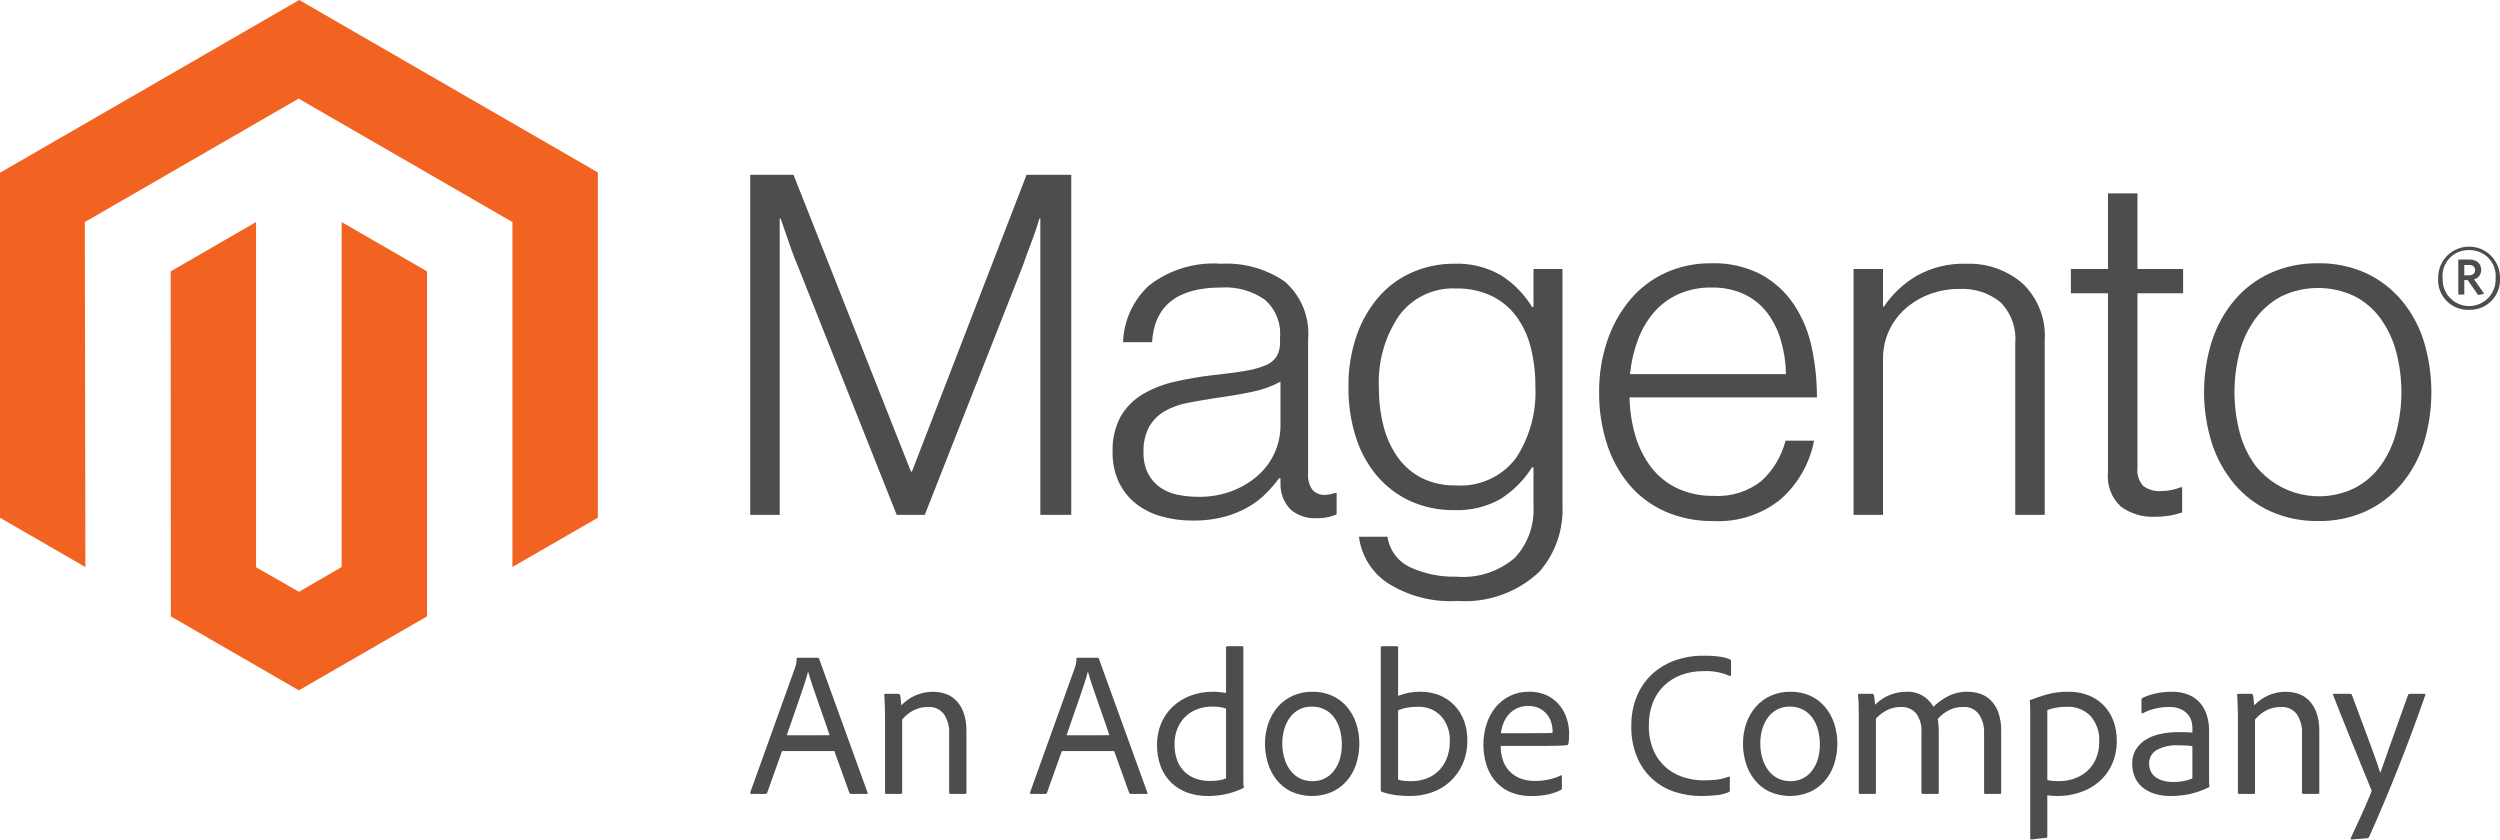
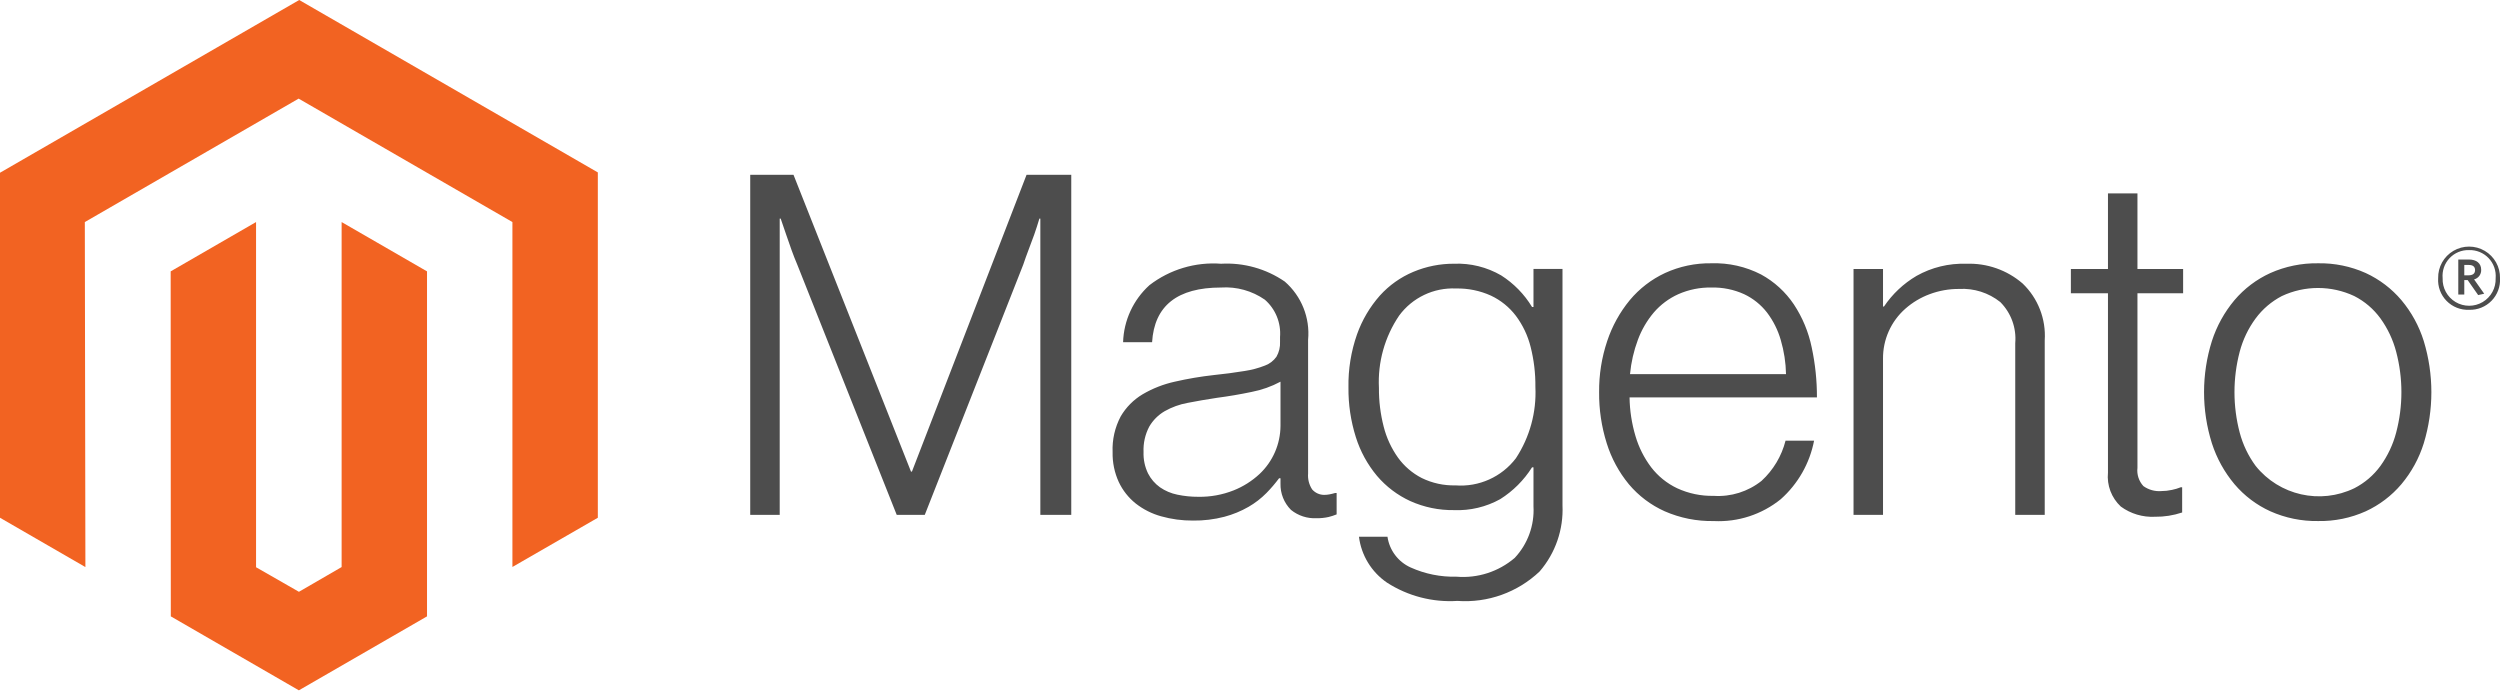
- <svg xmlns="http://www.w3.org/2000/svg" viewBox="0 0 179.073 60.131">
-   <defs>
-     <style>.a{fill:#f26322;}.b{fill:#4d4d4d;}</style>
-   </defs>
-   <polygon class="a" points="21.432 0 0 12.373 0 37.086 6.117 40.619 6.076 15.906 21.391 7.064 36.704 15.906 36.704 40.612 42.822 37.086 42.822 12.35 21.432 0" />
-   <polygon class="a" points="24.47 40.618 21.412 42.39 18.341 40.631 18.341 15.906 12.225 19.438 12.235 44.15 21.407 49.448 30.587 44.15 30.587 19.438 24.47 15.906 24.47 40.618" />
-   <path class="b" d="M56.838,12.522l8.415,21.258h.068L73.531,12.522h3.203V36.879h-2.215v-21.223H74.451q-.171.579-.374,1.158-.172.477-.393,1.055c-.147.387-.278.75-.391,1.09l-7.052,17.919H64.23L57.11,18.96q-.204-.477-.408-1.039t-.375-1.073q-.204-.614-.408-1.192H55.85v21.223H53.738V12.522Z" />
-   <path class="b" d="M83.17,36.982a5.184,5.184,0,0,1-1.823-.92,4.327,4.327,0,0,1-1.209-1.533,4.887,4.887,0,0,1-.443-2.145,5.017,5.017,0,0,1,.579-2.556,4.472,4.472,0,0,1,1.568-1.584,7.914,7.914,0,0,1,2.299-.903,24.633,24.633,0,0,1,2.811-.477q1.295-.137,2.198-.29a6.675,6.675,0,0,0,1.465-.392,1.75,1.75,0,0,0,.817-.63,1.939,1.939,0,0,0,.256-1.073V24.139A3.213,3.213,0,0,0,90.596,21.465,4.924,4.924,0,0,0,87.462,20.595q-4.702,0-4.941,3.918H80.444a5.748,5.748,0,0,1,1.891-4.089A7.502,7.502,0,0,1,87.462,18.892,7.336,7.336,0,0,1,92.027,20.17a4.922,4.922,0,0,1,1.67,4.173v9.573a1.806,1.806,0,0,0,.29,1.141,1.142,1.142,0,0,0,.868.392,2.038,2.038,0,0,0,.358-.034c.124-.022.266-.057.425-.102h.103v1.533a3.994,3.994,0,0,1-.58.188,3.601,3.601,0,0,1-.852.086,2.694,2.694,0,0,1-1.839-.597,2.577,2.577,0,0,1-.75-1.891v-.374h-.102a10.288,10.288,0,0,1-.903,1.056,6.081,6.081,0,0,1-1.278.988,7.145,7.145,0,0,1-1.737.715,8.468,8.468,0,0,1-2.249.272,8.161,8.161,0,0,1-2.283-.306m5.195-1.857a5.975,5.975,0,0,0,1.857-1.175,4.768,4.768,0,0,0,1.499-3.441V27.341a7.293,7.293,0,0,1-2.061.732q-1.209.255-2.504.426-1.123.171-2.077.358a5.243,5.243,0,0,0-1.652.596,3.052,3.052,0,0,0-1.108,1.107,3.586,3.586,0,0,0-.408,1.824,3.26,3.26,0,0,0,.324,1.533,2.779,2.779,0,0,0,.851.987,3.344,3.344,0,0,0,1.244.529,7.139,7.139,0,0,0,1.499.153,6.558,6.558,0,0,0,2.538-.46" />
-   <path class="b" d="M99.35,41.734a4.689,4.689,0,0,1-2.009-3.287h2.043a2.862,2.862,0,0,0,1.652,2.197,7.521,7.521,0,0,0,3.288.664,5.693,5.693,0,0,0,4.173-1.345,4.998,4.998,0,0,0,1.345-3.697V33.473h-.102a7.278,7.278,0,0,1-2.283,2.282,6.289,6.289,0,0,1-3.304.784,7.377,7.377,0,0,1-3.135-.647,6.927,6.927,0,0,1-2.385-1.806,8.097,8.097,0,0,1-1.516-2.777,11.419,11.419,0,0,1-.528-3.56,10.891,10.891,0,0,1,.613-3.799,8.468,8.468,0,0,1,1.636-2.777,6.745,6.745,0,0,1,2.402-1.703,7.447,7.447,0,0,1,2.913-.58,6.236,6.236,0,0,1,3.372.835,6.923,6.923,0,0,1,2.215,2.265h.102V19.267h2.078V36.198a6.78,6.78,0,0,1-1.636,4.735,7.755,7.755,0,0,1-5.893,2.112,8.36,8.36,0,0,1-5.043-1.312m9.232-8.909a8.555,8.555,0,0,0,1.397-5.11,11.225,11.225,0,0,0-.34-2.862,6.233,6.233,0,0,0-1.056-2.231,4.834,4.834,0,0,0-1.789-1.448,5.767,5.767,0,0,0-2.503-.511,4.782,4.782,0,0,0-4.071,1.941,8.461,8.461,0,0,0-1.448,5.179,10.779,10.779,0,0,0,.34,2.777,6.652,6.652,0,0,0,1.022,2.215,4.814,4.814,0,0,0,1.703,1.465,5.208,5.208,0,0,0,2.42.528,4.969,4.969,0,0,0,4.326-1.942" />
-   <path class="b" d="M119.244,36.624a7.18,7.18,0,0,1-2.572-1.941,8.673,8.673,0,0,1-1.583-2.93,11.834,11.834,0,0,1-.546-3.662,11.205,11.205,0,0,1,.58-3.663,9.151,9.151,0,0,1,1.617-2.929,7.304,7.304,0,0,1,2.522-1.942,7.689,7.689,0,0,1,3.321-.698,7.264,7.264,0,0,1,3.56.8,6.669,6.669,0,0,1,2.351,2.146,8.802,8.802,0,0,1,1.278,3.083,16.911,16.911,0,0,1,.374,3.577H116.723a10.206,10.206,0,0,0,.426,2.777,6.977,6.977,0,0,0,1.124,2.231,5.104,5.104,0,0,0,1.857,1.499,5.944,5.944,0,0,0,2.623.546,4.989,4.989,0,0,0,3.424-1.074,5.88,5.88,0,0,0,1.719-2.878H129.941a7.506,7.506,0,0,1-2.385,4.19,7.072,7.072,0,0,1-4.803,1.567,8.377,8.377,0,0,1-3.509-.698M127.556,24.36a5.985,5.985,0,0,0-.988-1.976,4.521,4.521,0,0,0-1.635-1.311,5.358,5.358,0,0,0-2.351-.478,5.619,5.619,0,0,0-2.368.478,5.064,5.064,0,0,0-1.754,1.311,6.543,6.543,0,0,0-1.141,1.96,9.66,9.66,0,0,0-.562,2.453h11.174a9.306,9.306,0,0,0-.374-2.436" />
-   <path class="b" d="M134.879,19.267v2.691h.068a7.235,7.235,0,0,1,2.333-2.197,6.804,6.804,0,0,1,3.561-.868,5.837,5.837,0,0,1,4.037,1.413,5.173,5.173,0,0,1,1.584,4.071V36.88h-2.112V24.581a3.717,3.717,0,0,0-1.073-2.947,4.332,4.332,0,0,0-2.948-.937,5.901,5.901,0,0,0-2.111.375,5.567,5.567,0,0,0-1.738,1.039,4.774,4.774,0,0,0-1.175,1.584,4.721,4.721,0,0,0-.426,2.009V36.88h-2.112V19.267Z" />
-   <path class="b" d="M151.912,36.284a2.934,2.934,0,0,1-.92-2.436V21.005h-2.657v-1.738h2.657V13.851h2.112v5.416h3.271v1.738h-3.271V33.507a1.651,1.651,0,0,0,.426,1.312,1.949,1.949,0,0,0,1.277.357,3.619,3.619,0,0,0,.766-.085,3.514,3.514,0,0,0,.63-.188h.103v1.806a5.908,5.908,0,0,1-1.942.306,3.824,3.824,0,0,1-2.453-.732" />
-   <path class="b" d="M162.625,36.624a7.378,7.378,0,0,1-2.571-1.942,8.728,8.728,0,0,1-1.618-2.929,12.21,12.21,0,0,1,0-7.324,8.742,8.742,0,0,1,1.618-2.93A7.389,7.389,0,0,1,162.625,19.556a8.103,8.103,0,0,1,3.424-.698,7.984,7.984,0,0,1,3.406.698,7.431,7.431,0,0,1,2.556,1.942,8.509,8.509,0,0,1,1.601,2.93,12.563,12.563,0,0,1,0,7.324,8.512,8.512,0,0,1-1.601,2.929,7.42,7.42,0,0,1-2.556,1.942,7.969,7.969,0,0,1-3.406.698,8.089,8.089,0,0,1-3.424-.698m6.013-1.652a5.31,5.31,0,0,0,1.873-1.601,7.234,7.234,0,0,0,1.124-2.385,11.356,11.356,0,0,0,0-5.792,7.216,7.216,0,0,0-1.124-2.385,5.29,5.29,0,0,0-1.873-1.601,6.111,6.111,0,0,0-5.195,0,5.503,5.503,0,0,0-1.874,1.601,7.037,7.037,0,0,0-1.141,2.385,11.385,11.385,0,0,0,0,5.792,7.055,7.055,0,0,0,1.141,2.385,5.817,5.817,0,0,0,7.069,1.601" />
-   <path class="b" d="M176.856,22.191a2.128,2.128,0,0,1-2.214-2.265,2.216,2.216,0,1,1,4.431,0,2.146,2.146,0,0,1-2.217,2.265m0-4.276a1.846,1.846,0,0,0-1.893,2.011,1.901,1.901,0,1,0,3.797,0,1.854,1.854,0,0,0-1.904-2.011m.653,3.221-.751-1.073h-.243v1.035h-.43V18.588h.763c.526,0,.877.264.877.732a.68.68,0,0,1-.508.693l.724,1.025Zm-.661-2.156h-.333v.741h.312c.283,0,.46-.117.46-.371,0-.244-.158-.37-.439-.37" />
-   <path class="b" d="M56.016,53.8,54.954,56.782a.116.116,0,0,1-.118.088h-1.004c-.079,0-.108-.039-.088-.118l3.217-8.958c.02-.059.039-.126.059-.199a2.249,2.249,0,0,0,.044-.406.065.065,0,0,1,.074-.074h1.447a.082.082,0,0,1,.088.074l3.468,9.579c.03.069.01.103-.059.103H60.96a.133.133,0,0,1-.118-.074L59.765,53.8Zm3.409-1.136q-.118-.354-.332-.974-.213-.62-.45-1.284-.236-.665-.443-1.284c-.138-.414-.241-.748-.31-1.004h-.014q-.088.355-.258.879-.17.523-.384,1.136-.214.613-.443,1.27-.23.657-.435,1.262Z" />
-   <path class="b" d="M63.395,51.365c0-.128-.002-.27-.007-.428-.005-.157-.01-.31-.015-.457-.005-.148-.01-.285-.014-.414a2.647,2.647,0,0,0-.022-.28.078.078,0,0,1,.088-.089h.915a.141.141,0,0,1,.133.089,1.534,1.534,0,0,1,.044.295q.014.192.044.443a3.1,3.1,0,0,1,2.258-.974,3.028,3.028,0,0,1,.819.118,1.94,1.94,0,0,1,.775.435,2.349,2.349,0,0,1,.583.871,3.765,3.765,0,0,1,.229,1.424v4.369a.091.091,0,0,1-.103.103H68.089c-.068,0-.103-.039-.103-.118V52.516a2.289,2.289,0,0,0-.369-1.358,1.319,1.319,0,0,0-1.151-.516,2.232,2.232,0,0,0-1.026.236,2.568,2.568,0,0,0-.819.664v5.225c0,.069-.029.103-.088.103H63.484c-.059,0-.089-.034-.089-.103Z" />
-   <path class="b" d="M76.058,53.8l-1.062,2.982a.116.116,0,0,1-.118.088H73.874c-.079,0-.108-.039-.088-.118l3.217-8.958c.02-.059.039-.126.059-.199a2.25,2.25,0,0,0,.044-.406.065.065,0,0,1,.074-.074h1.447a.082.082,0,0,1,.088.074l3.468,9.579c.03.069.01.103-.059.103H81.002a.133.133,0,0,1-.118-.074L79.807,53.8ZM79.467,52.664q-.118-.354-.332-.974-.213-.62-.45-1.284-.236-.665-.443-1.284c-.138-.414-.241-.748-.31-1.004h-.014q-.088.355-.258.879-.17.523-.384,1.136-.214.613-.443,1.27-.23.657-.435,1.262Z" />
-   <path class="b" d="M86.522,57.018a4.362,4.362,0,0,1-1.431-.229,3.182,3.182,0,0,1-1.159-.694,3.228,3.228,0,0,1-.775-1.151,4.218,4.218,0,0,1-.28-1.602,3.893,3.893,0,0,1,.288-1.505,3.519,3.519,0,0,1,.819-1.203,3.798,3.798,0,0,1,1.27-.797,4.466,4.466,0,0,1,1.638-.288,3.832,3.832,0,0,1,.516.029q.206.03.413.059V46.376A.078.078,0,0,1,87.91,46.288H88.972c.059,0,.089.025.089.074v9.637a2.398,2.398,0,0,0,.029.369.104.104,0,0,1-.074.103,5.609,5.609,0,0,1-1.255.421A6.246,6.246,0,0,1,86.522,57.018Zm1.299-6.258a1.792,1.792,0,0,0-.428-.111,3.729,3.729,0,0,0-.531-.037,3.05,3.05,0,0,0-1.137.199,2.442,2.442,0,0,0-.856.56,2.512,2.512,0,0,0-.546.849,2.859,2.859,0,0,0-.192,1.062,3.225,3.225,0,0,0,.207,1.225,2.204,2.204,0,0,0,.561.819,2.238,2.238,0,0,0,.804.465,2.988,2.988,0,0,0,.937.148,5.307,5.307,0,0,0,.613-.037,1.793,1.793,0,0,0,.568-.155Z" />
-   <path class="b" d="M94.005,49.549a3.367,3.367,0,0,1,1.402.28,3.047,3.047,0,0,1,1.056.782,3.579,3.579,0,0,1,.671,1.181,4.775,4.775,0,0,1-.015,3.01,3.492,3.492,0,0,1-.694,1.181,3.108,3.108,0,0,1-1.062.76A3.636,3.636,0,0,1,92.477,56.693a3.057,3.057,0,0,1-1.055-.856,3.613,3.613,0,0,1-.613-1.203,4.732,4.732,0,0,1-.199-1.351,4.421,4.421,0,0,1,.236-1.461,3.579,3.579,0,0,1,.679-1.188,3.113,3.113,0,0,1,1.07-.797A3.335,3.335,0,0,1,94.005,49.549Zm-.059,1.063a1.894,1.894,0,0,0-.856.192,1.929,1.929,0,0,0-.657.539,2.615,2.615,0,0,0-.428.834,3.543,3.543,0,0,0-.155,1.077,3.667,3.667,0,0,0,.147,1.055,2.762,2.762,0,0,0,.421.864,1.912,1.912,0,0,0,.679.575,2.035,2.035,0,0,0,.937.207,1.965,1.965,0,0,0,.767-.155,1.843,1.843,0,0,0,.664-.487,2.499,2.499,0,0,0,.472-.826,3.528,3.528,0,0,0,.177-1.188,3.925,3.925,0,0,0-.126-.996,2.71,2.71,0,0,0-.384-.856,1.95,1.95,0,0,0-.671-.605A2.013,2.013,0,0,0,93.945,50.612Z" />
-   <path class="b" d="M100.041,46.288a.306.306,0,0,1,.081.007c.014.005.022.032.022.081v3.469a4.173,4.173,0,0,1,1.594-.295,3.582,3.582,0,0,1,1.387.258,3.097,3.097,0,0,1,1.063.724,3.2,3.2,0,0,1,.679,1.092,3.893,3.893,0,0,1,.236,1.38,4.117,4.117,0,0,1-.347,1.749,3.822,3.822,0,0,1-.915,1.255,3.73,3.73,0,0,1-1.306.76,4.699,4.699,0,0,1-1.52.251,7.899,7.899,0,0,1-1.055-.067,4.988,4.988,0,0,1-.967-.229c-.059-.01-.089-.054-.089-.133V46.376c0-.059.035-.088.103-.088Zm3.807,6.819a2.561,2.561,0,0,0-.62-1.808,2.177,2.177,0,0,0-1.683-.672,4.043,4.043,0,0,0-.797.067,3.231,3.231,0,0,0-.605.184V55.837a1.794,1.794,0,0,0,.443.095q.236.023.531.022a3.013,3.013,0,0,0,1.026-.177,2.474,2.474,0,0,0,.871-.531,2.606,2.606,0,0,0,.605-.893A3.168,3.168,0,0,0,103.848,53.106Z" />
-   <path class="b" d="M107.494,53.431a3.195,3.195,0,0,0,.147.988,2.091,2.091,0,0,0,1.232,1.328,2.831,2.831,0,0,0,1.085.192,4.679,4.679,0,0,0,.952-.096,3.803,3.803,0,0,0,.893-.303c.049-.029.074-.01.074.059v.841a.158.158,0,0,1-.074.148,4.091,4.091,0,0,1-.879.31,5.256,5.256,0,0,1-1.202.118A3.739,3.739,0,0,1,108.099,56.7a2.92,2.92,0,0,1-1.07-.841,3.424,3.424,0,0,1-.59-1.181,4.906,4.906,0,0,1-.184-1.336,4.778,4.778,0,0,1,.222-1.461,3.658,3.658,0,0,1,.642-1.21,3.09,3.09,0,0,1,1.026-.819,3.026,3.026,0,0,1,1.372-.303,2.851,2.851,0,0,1,1.343.288,2.696,2.696,0,0,1,.885.723,2.872,2.872,0,0,1,.495.959,3.517,3.517,0,0,1,.155.996c0,.187-.005.345-.015.473a1.534,1.534,0,0,1-.044.295c0,.059-.034.088-.103.088a4.684,4.684,0,0,1-.598.044q-.435.015-.922.015Zm2.759-.915q.546,0,.731-.007a.878.878,0,0,0,.214-.022.188.188,0,0,0,.015-.081V52.325a2.183,2.183,0,0,0-.074-.495,1.699,1.699,0,0,0-.812-1.062,1.671,1.671,0,0,0-.856-.199,1.882,1.882,0,0,0-.805.162,1.819,1.819,0,0,0-.59.435,2.106,2.106,0,0,0-.384.628,2.883,2.883,0,0,0-.184.723Z" />
-   <path class="b" d="M123.905,56.59q0,.133-.074.148a3.037,3.037,0,0,1-.87.221,9.606,9.606,0,0,1-1.122.059,6.054,6.054,0,0,1-1.823-.28,4.348,4.348,0,0,1-2.731-2.45,5.584,5.584,0,0,1-.435-2.317,5.423,5.423,0,0,1,.369-2.029,4.533,4.533,0,0,1,1.041-1.579,4.721,4.721,0,0,1,1.631-1.026,5.925,5.925,0,0,1,2.14-.369,7.702,7.702,0,0,1,1.196.073,2.767,2.767,0,0,1,.694.192.115.115,0,0,1,.074.118v.989c0,.069-.035.094-.103.074a4.125,4.125,0,0,0-1.889-.339,4.421,4.421,0,0,0-1.587.273,3.576,3.576,0,0,0-1.232.775,3.397,3.397,0,0,0-.797,1.217,4.365,4.365,0,0,0-.28,1.602,4.267,4.267,0,0,0,.384,1.918,3.451,3.451,0,0,0,.967,1.218,3.588,3.588,0,0,0,1.262.635,4.8,4.8,0,0,0,1.255.184,8.467,8.467,0,0,0,.996-.052,3.411,3.411,0,0,0,.849-.214c.059-.01.088.01.088.059Z" />
-   <path class="b" d="M128.244,49.549a3.367,3.367,0,0,1,1.402.28,3.047,3.047,0,0,1,1.056.782,3.579,3.579,0,0,1,.671,1.181,4.775,4.775,0,0,1-.015,3.01,3.492,3.492,0,0,1-.694,1.181,3.108,3.108,0,0,1-1.062.76,3.636,3.636,0,0,1-2.886-.052,3.057,3.057,0,0,1-1.055-.856,3.613,3.613,0,0,1-.613-1.203,4.731,4.731,0,0,1-.199-1.351,4.421,4.421,0,0,1,.236-1.461,3.579,3.579,0,0,1,.679-1.188,3.113,3.113,0,0,1,1.07-.797A3.335,3.335,0,0,1,128.244,49.549Zm-.059,1.063a1.894,1.894,0,0,0-.856.192,1.929,1.929,0,0,0-.657.539,2.615,2.615,0,0,0-.428.834,3.543,3.543,0,0,0-.155,1.077,3.667,3.667,0,0,0,.147,1.055,2.762,2.762,0,0,0,.421.864,1.912,1.912,0,0,0,.679.575,2.035,2.035,0,0,0,.937.207,1.965,1.965,0,0,0,.767-.155,1.843,1.843,0,0,0,.664-.487,2.498,2.498,0,0,0,.472-.826,3.528,3.528,0,0,0,.177-1.188,3.925,3.925,0,0,0-.126-.996,2.71,2.71,0,0,0-.384-.856,1.95,1.95,0,0,0-.671-.605A2.013,2.013,0,0,0,128.185,50.612Z" />
-   <path class="b" d="M133.233,56.87c-.059,0-.089-.034-.089-.103V51.247q0-.487-.014-.871c-.01-.256-.025-.453-.044-.59a.078.078,0,0,1,.088-.089h.93a.133.133,0,0,1,.118.074,2.418,2.418,0,0,1,.052.325c.015.138.027.265.037.384a3.152,3.152,0,0,1,2.214-.93,2.082,2.082,0,0,1,1.963,1.077,4.588,4.588,0,0,1,1.062-.767,2.979,2.979,0,0,1,1.402-.31,2.913,2.913,0,0,1,.834.126,1.969,1.969,0,0,1,.767.443,2.353,2.353,0,0,1,.568.864,3.736,3.736,0,0,1,.221,1.387v4.413c0,.059-.034.088-.103.088H142.221a.091.091,0,0,1-.103-.103V52.457a2.223,2.223,0,0,0-.362-1.284,1.284,1.284,0,0,0-1.143-.531,2.2,2.2,0,0,0-1.011.229,2.72,2.72,0,0,0-.804.627,3.287,3.287,0,0,1,.052.406c.015.183.022.362.022.539v4.324a.091.091,0,0,1-.103.103h-1.034a.091.091,0,0,1-.103-.103V52.413a2.024,2.024,0,0,0-.376-1.306,1.333,1.333,0,0,0-1.1-.465,2.164,2.164,0,0,0-.937.199,3.105,3.105,0,0,0-.849.627v5.314a.078.078,0,0,1-.088.088Z" />
-   <path class="b" d="M148.168,49.549a3.773,3.773,0,0,1,1.454.266,3.129,3.129,0,0,1,1.085.73,3.175,3.175,0,0,1,.679,1.107,3.97,3.97,0,0,1,.236,1.38,4.017,4.017,0,0,1-.362,1.757,3.638,3.638,0,0,1-.959,1.247,4.037,4.037,0,0,1-1.358.738,5.016,5.016,0,0,1-1.542.244c-.168,0-.308-.005-.421-.015s-.224-.025-.332-.044v2.952a.091.091,0,0,1-.074.103c-.088.01-.189.019-.303.029-.113.01-.226.022-.339.037-.113.015-.211.027-.295.037q-.126.014-.141.014-.074,0-.074-.088V50.848c0-.068-.002-.17-.007-.303s-.013-.248-.022-.347a.06.06,0,0,1,.029-.059q.384-.147,1.092-.369A5.55,5.55,0,0,1,148.168,49.549Zm-.147,1.077a4.192,4.192,0,0,0-.724.059,3.481,3.481,0,0,0-.649.177v5.003a1.814,1.814,0,0,0,.413.074c.148.01.29.014.428.014a3.345,3.345,0,0,0,1.048-.169,2.706,2.706,0,0,0,.922-.516,2.574,2.574,0,0,0,.656-.886,2.995,2.995,0,0,0,.251-1.277,2.579,2.579,0,0,0-.613-1.808A2.227,2.227,0,0,0,148.021,50.627Z" />
-   <path class="b" d="M158.234,55.615V55.977a2.094,2.094,0,0,0,.029.347.06.06,0,0,1-.029.059,6.001,6.001,0,0,1-1.454.509,6.96,6.96,0,0,1-1.306.126,3.856,3.856,0,0,1-1.092-.148,2.595,2.595,0,0,1-.871-.435,1.978,1.978,0,0,1-.575-.723,2.329,2.329,0,0,1-.207-1.011,1.893,1.893,0,0,1,.258-1.011,2.164,2.164,0,0,1,.701-.701,3.243,3.243,0,0,1,1.041-.414,5.961,5.961,0,0,1,1.291-.133q.413,0,.657.007.243.008.362.022v-.354a1.937,1.937,0,0,0-.059-.428,1.256,1.256,0,0,0-.236-.48,1.502,1.502,0,0,0-.502-.398,1.886,1.886,0,0,0-.871-.17,4.214,4.214,0,0,0-1.011.118,3.662,3.662,0,0,0-.864.324c-.069.02-.103-.005-.103-.074v-.9a.132.132,0,0,1,.074-.118,4.345,4.345,0,0,1,.966-.325,5.265,5.265,0,0,1,1.129-.118,3.038,3.038,0,0,1,1.218.222,2.212,2.212,0,0,1,.826.598,2.487,2.487,0,0,1,.473.879,3.633,3.633,0,0,1,.155,1.077Zm-1.196-2.17a3.566,3.566,0,0,0-.399-.044c-.157-.01-.349-.015-.575-.015a2.94,2.94,0,0,0-1.601.347,1.096,1.096,0,0,0-.524.966,1.366,1.366,0,0,0,.089.487,1.031,1.031,0,0,0,.302.421,1.603,1.603,0,0,0,.546.295,2.611,2.611,0,0,0,.819.111,3.469,3.469,0,0,0,1.343-.251Z" />
-   <path class="b" d="M160.3,51.365c0-.128-.002-.27-.007-.428-.005-.157-.01-.31-.015-.457-.005-.148-.01-.285-.014-.414a2.65,2.65,0,0,0-.022-.28.078.078,0,0,1,.088-.089h.915a.141.141,0,0,1,.133.089,1.535,1.535,0,0,1,.044.295q.014.192.044.443a3.1,3.1,0,0,1,2.258-.974,3.028,3.028,0,0,1,.819.118,1.94,1.94,0,0,1,.775.435,2.349,2.349,0,0,1,.583.871,3.765,3.765,0,0,1,.229,1.424v4.369a.091.091,0,0,1-.103.103h-1.034c-.068,0-.103-.039-.103-.118V52.516a2.289,2.289,0,0,0-.369-1.358,1.319,1.319,0,0,0-1.151-.516,2.232,2.232,0,0,0-1.026.236,2.568,2.568,0,0,0-.819.664v5.225c0,.069-.029.103-.088.103h-1.048c-.059,0-.089-.034-.089-.103Z" />
-   <path class="b" d="M168.358,49.697a.105.105,0,0,1,.103.074q.458,1.225.804,2.155.347.93.598,1.609.25.679.405,1.129.155.45.229.701.355-1.018.834-2.354.479-1.335,1.158-3.239a.134.134,0,0,1,.118-.074H173.657c.068,0,.088.035.059.103q-.413,1.195-.893,2.487-.48,1.292-.996,2.598t-1.055,2.59q-.539,1.284-1.07,2.465a.195.195,0,0,1-.162.103l-1.107.088c-.059,0-.074-.039-.044-.118q.324-.679.709-1.528.383-.849.752-1.734a.216.216,0,0,0,0-.192q-.088-.222-.265-.649-.177-.428-.406-.989-.229-.56-.494-1.218-.266-.656-.539-1.336-.273-.678-.539-1.343-.265-.664-.487-1.24c-.029-.059-.005-.089.074-.089Z" />
+ <svg xmlns="http://www.w3.org/2000/svg" id="Layer_1" viewBox="0 0 179.073 50">
+   <style>.st0{fill:#f26322}.st1{fill:#4d4d4d}</style>
+   <path class="st0" d="M21.432 0L0 12.373v24.713l6.117 3.533-.041-24.713 15.315-8.842 15.313 8.842v24.706l6.118-3.526V12.35z" />
+   <path class="st0" d="M24.47 40.618l-3.058 1.772-3.071-1.759V15.906l-6.116 3.532.01 24.712 9.172 5.298 9.18-5.298V19.438l-6.117-3.532z" />
+   <path class="st1" d="M56.838 12.522l8.415 21.258h.068l8.21-21.258h3.203V36.88h-2.215V15.656h-.068c-.114.386-.239.772-.374 1.158-.115.318-.246.67-.393 1.055-.147.387-.278.75-.391 1.09l-7.052 17.919h-2.01L57.11 18.96a19.913 19.913 0 0 1-.408-1.039 43.558 43.558 0 0 1-.375-1.073 68.067 68.067 0 0 0-.408-1.192h-.069v21.223h-2.112V12.522h3.1zM83.17 36.982a5.205 5.205 0 0 1-1.823-.92 4.327 4.327 0 0 1-1.209-1.533 4.881 4.881 0 0 1-.443-2.145 5.018 5.018 0 0 1 .579-2.556 4.472 4.472 0 0 1 1.568-1.584 7.927 7.927 0 0 1 2.299-.903 24.732 24.732 0 0 1 2.811-.477 36 36 0 0 0 2.198-.29 6.689 6.689 0 0 0 1.465-.392c.329-.123.614-.343.817-.63.187-.325.276-.698.256-1.073v-.34a3.212 3.212 0 0 0-1.09-2.674 4.93 4.93 0 0 0-3.134-.87c-3.135 0-4.781 1.306-4.941 3.918h-2.077a5.748 5.748 0 0 1 1.891-4.089 7.5 7.5 0 0 1 5.127-1.533 7.335 7.335 0 0 1 4.564 1.278 4.923 4.923 0 0 1 1.67 4.173v9.573c-.034.402.069.804.29 1.141.219.251.536.394.868.392.12-.001.24-.012.358-.034.124-.022.266-.057.425-.102h.103v1.533c-.188.077-.382.14-.58.188-.28.062-.566.091-.852.086a2.694 2.694 0 0 1-1.839-.597 2.575 2.575 0 0 1-.75-1.891v-.374h-.102c-.277.372-.578.725-.903 1.056-.38.385-.81.717-1.278.988a7.14 7.14 0 0 1-1.737.715 8.443 8.443 0 0 1-2.249.272 8.186 8.186 0 0 1-2.282-.306m5.195-1.857a5.971 5.971 0 0 0 1.857-1.175 4.767 4.767 0 0 0 1.499-3.441V27.34a7.295 7.295 0 0 1-2.061.732 33.21 33.21 0 0 1-2.504.426c-.749.114-1.441.233-2.077.358a5.237 5.237 0 0 0-1.652.596 3.055 3.055 0 0 0-1.108 1.107 3.579 3.579 0 0 0-.408 1.824c-.018.53.093 1.056.324 1.533.201.392.493.73.851.987a3.35 3.35 0 0 0 1.244.529c.493.104.995.155 1.499.153a6.555 6.555 0 0 0 2.536-.46M99.35 41.734a4.687 4.687 0 0 1-2.009-3.287h2.043c.14.966.763 1.794 1.652 2.197a7.522 7.522 0 0 0 3.288.664 5.688 5.688 0 0 0 4.173-1.345 4.997 4.997 0 0 0 1.345-3.697v-2.793h-.102a7.293 7.293 0 0 1-2.283 2.282 6.297 6.297 0 0 1-3.304.784 7.375 7.375 0 0 1-3.135-.647 6.921 6.921 0 0 1-2.385-1.806 8.095 8.095 0 0 1-1.516-2.777 11.429 11.429 0 0 1-.528-3.56 10.89 10.89 0 0 1 .613-3.799 8.483 8.483 0 0 1 1.636-2.777 6.75 6.75 0 0 1 2.402-1.703 7.45 7.45 0 0 1 2.913-.58 6.234 6.234 0 0 1 3.372.835 6.938 6.938 0 0 1 2.215 2.265h.102v-2.725h2.078v16.931a6.78 6.78 0 0 1-1.636 4.735 7.751 7.751 0 0 1-5.893 2.112 8.337 8.337 0 0 1-5.041-1.309m9.232-8.908a8.565 8.565 0 0 0 1.397-5.11 11.22 11.22 0 0 0-.34-2.862 6.239 6.239 0 0 0-1.056-2.231 4.828 4.828 0 0 0-1.789-1.448 5.772 5.772 0 0 0-2.503-.511 4.782 4.782 0 0 0-4.071 1.941 8.464 8.464 0 0 0-1.448 5.179c-.008.936.107 1.87.34 2.777a6.64 6.64 0 0 0 1.022 2.214 4.81 4.81 0 0 0 1.703 1.465 5.208 5.208 0 0 0 2.42.528 4.967 4.967 0 0 0 4.325-1.942M119.244 36.624a7.19 7.19 0 0 1-2.572-1.941 8.66 8.66 0 0 1-1.583-2.93 11.839 11.839 0 0 1-.546-3.662 11.179 11.179 0 0 1 .58-3.663 9.138 9.138 0 0 1 1.617-2.929 7.307 7.307 0 0 1 2.522-1.942 7.684 7.684 0 0 1 3.321-.698 7.275 7.275 0 0 1 3.56.8 6.678 6.678 0 0 1 2.351 2.146 8.806 8.806 0 0 1 1.278 3.083 16.87 16.87 0 0 1 .374 3.577h-13.422c.013.941.157 1.875.426 2.777a6.968 6.968 0 0 0 1.124 2.231 5.108 5.108 0 0 0 1.857 1.499 5.948 5.948 0 0 0 2.623.546 4.985 4.985 0 0 0 3.424-1.074 5.875 5.875 0 0 0 1.719-2.878h2.044a7.51 7.51 0 0 1-2.385 4.19 7.072 7.072 0 0 1-4.803 1.567 8.386 8.386 0 0 1-3.509-.699m8.312-12.264a5.986 5.986 0 0 0-.988-1.976 4.525 4.525 0 0 0-1.635-1.311 5.362 5.362 0 0 0-2.351-.478 5.623 5.623 0 0 0-2.368.478 5.064 5.064 0 0 0-1.754 1.311 6.566 6.566 0 0 0-1.141 1.96 9.615 9.615 0 0 0-.562 2.453h11.174a9.268 9.268 0 0 0-.375-2.437M134.879 19.267v2.691h.068a7.237 7.237 0 0 1 2.333-2.197 6.798 6.798 0 0 1 3.561-.868 5.834 5.834 0 0 1 4.037 1.413 5.174 5.174 0 0 1 1.584 4.071V36.88h-2.112V24.581a3.716 3.716 0 0 0-1.073-2.947 4.334 4.334 0 0 0-2.948-.937 5.896 5.896 0 0 0-2.111.375 5.558 5.558 0 0 0-1.738 1.039 4.717 4.717 0 0 0-1.601 3.593V36.88h-2.112V19.267h2.112zM151.912 36.284a2.934 2.934 0 0 1-.92-2.436V21.005h-2.657v-1.738h2.657v-5.416h2.112v5.416h3.271v1.738h-3.271v12.502a1.65 1.65 0 0 0 .426 1.312c.371.265.823.391 1.277.357.258-.001.515-.029.766-.085.215-.043.426-.106.63-.188h.103v1.806a5.907 5.907 0 0 1-1.942.306 3.819 3.819 0 0 1-2.452-.731M162.625 36.624a7.368 7.368 0 0 1-2.571-1.942 8.732 8.732 0 0 1-1.618-2.929 12.217 12.217 0 0 1 0-7.324 8.744 8.744 0 0 1 1.618-2.93 7.386 7.386 0 0 1 2.571-1.942 8.106 8.106 0 0 1 3.424-.698 7.989 7.989 0 0 1 3.406.698 7.424 7.424 0 0 1 2.556 1.942 8.504 8.504 0 0 1 1.601 2.93 12.57 12.57 0 0 1 0 7.324 8.5 8.5 0 0 1-1.601 2.929 7.415 7.415 0 0 1-2.556 1.942 7.959 7.959 0 0 1-3.406.698 8.075 8.075 0 0 1-3.424-.698m6.013-1.652a5.308 5.308 0 0 0 1.873-1.601 7.215 7.215 0 0 0 1.124-2.385 11.348 11.348 0 0 0 0-5.792 7.215 7.215 0 0 0-1.124-2.385 5.289 5.289 0 0 0-1.873-1.601 6.109 6.109 0 0 0-5.195 0 5.497 5.497 0 0 0-1.874 1.601 7.046 7.046 0 0 0-1.141 2.385 11.392 11.392 0 0 0 0 5.792c.227.86.614 1.669 1.141 2.385a5.817 5.817 0 0 0 7.069 1.601M176.856 22.191a2.128 2.128 0 0 1-2.213-2.265 2.216 2.216 0 1 1 4.431 0 2.146 2.146 0 0 1-2.218 2.265m0-4.277a1.845 1.845 0 0 0-1.892 2.012 1.9 1.9 0 1 0 3.797 0 1.854 1.854 0 0 0-1.905-2.012m.653 3.222l-.751-1.073h-.243v1.035h-.43v-2.509h.763c.526 0 .877.264.877.732a.681.681 0 0 1-.508.693l.724 1.025-.432.097zm-.661-2.157h-.333v.741h.312c.283 0 .46-.117.46-.371.001-.244-.158-.37-.439-.37" />
</svg>
